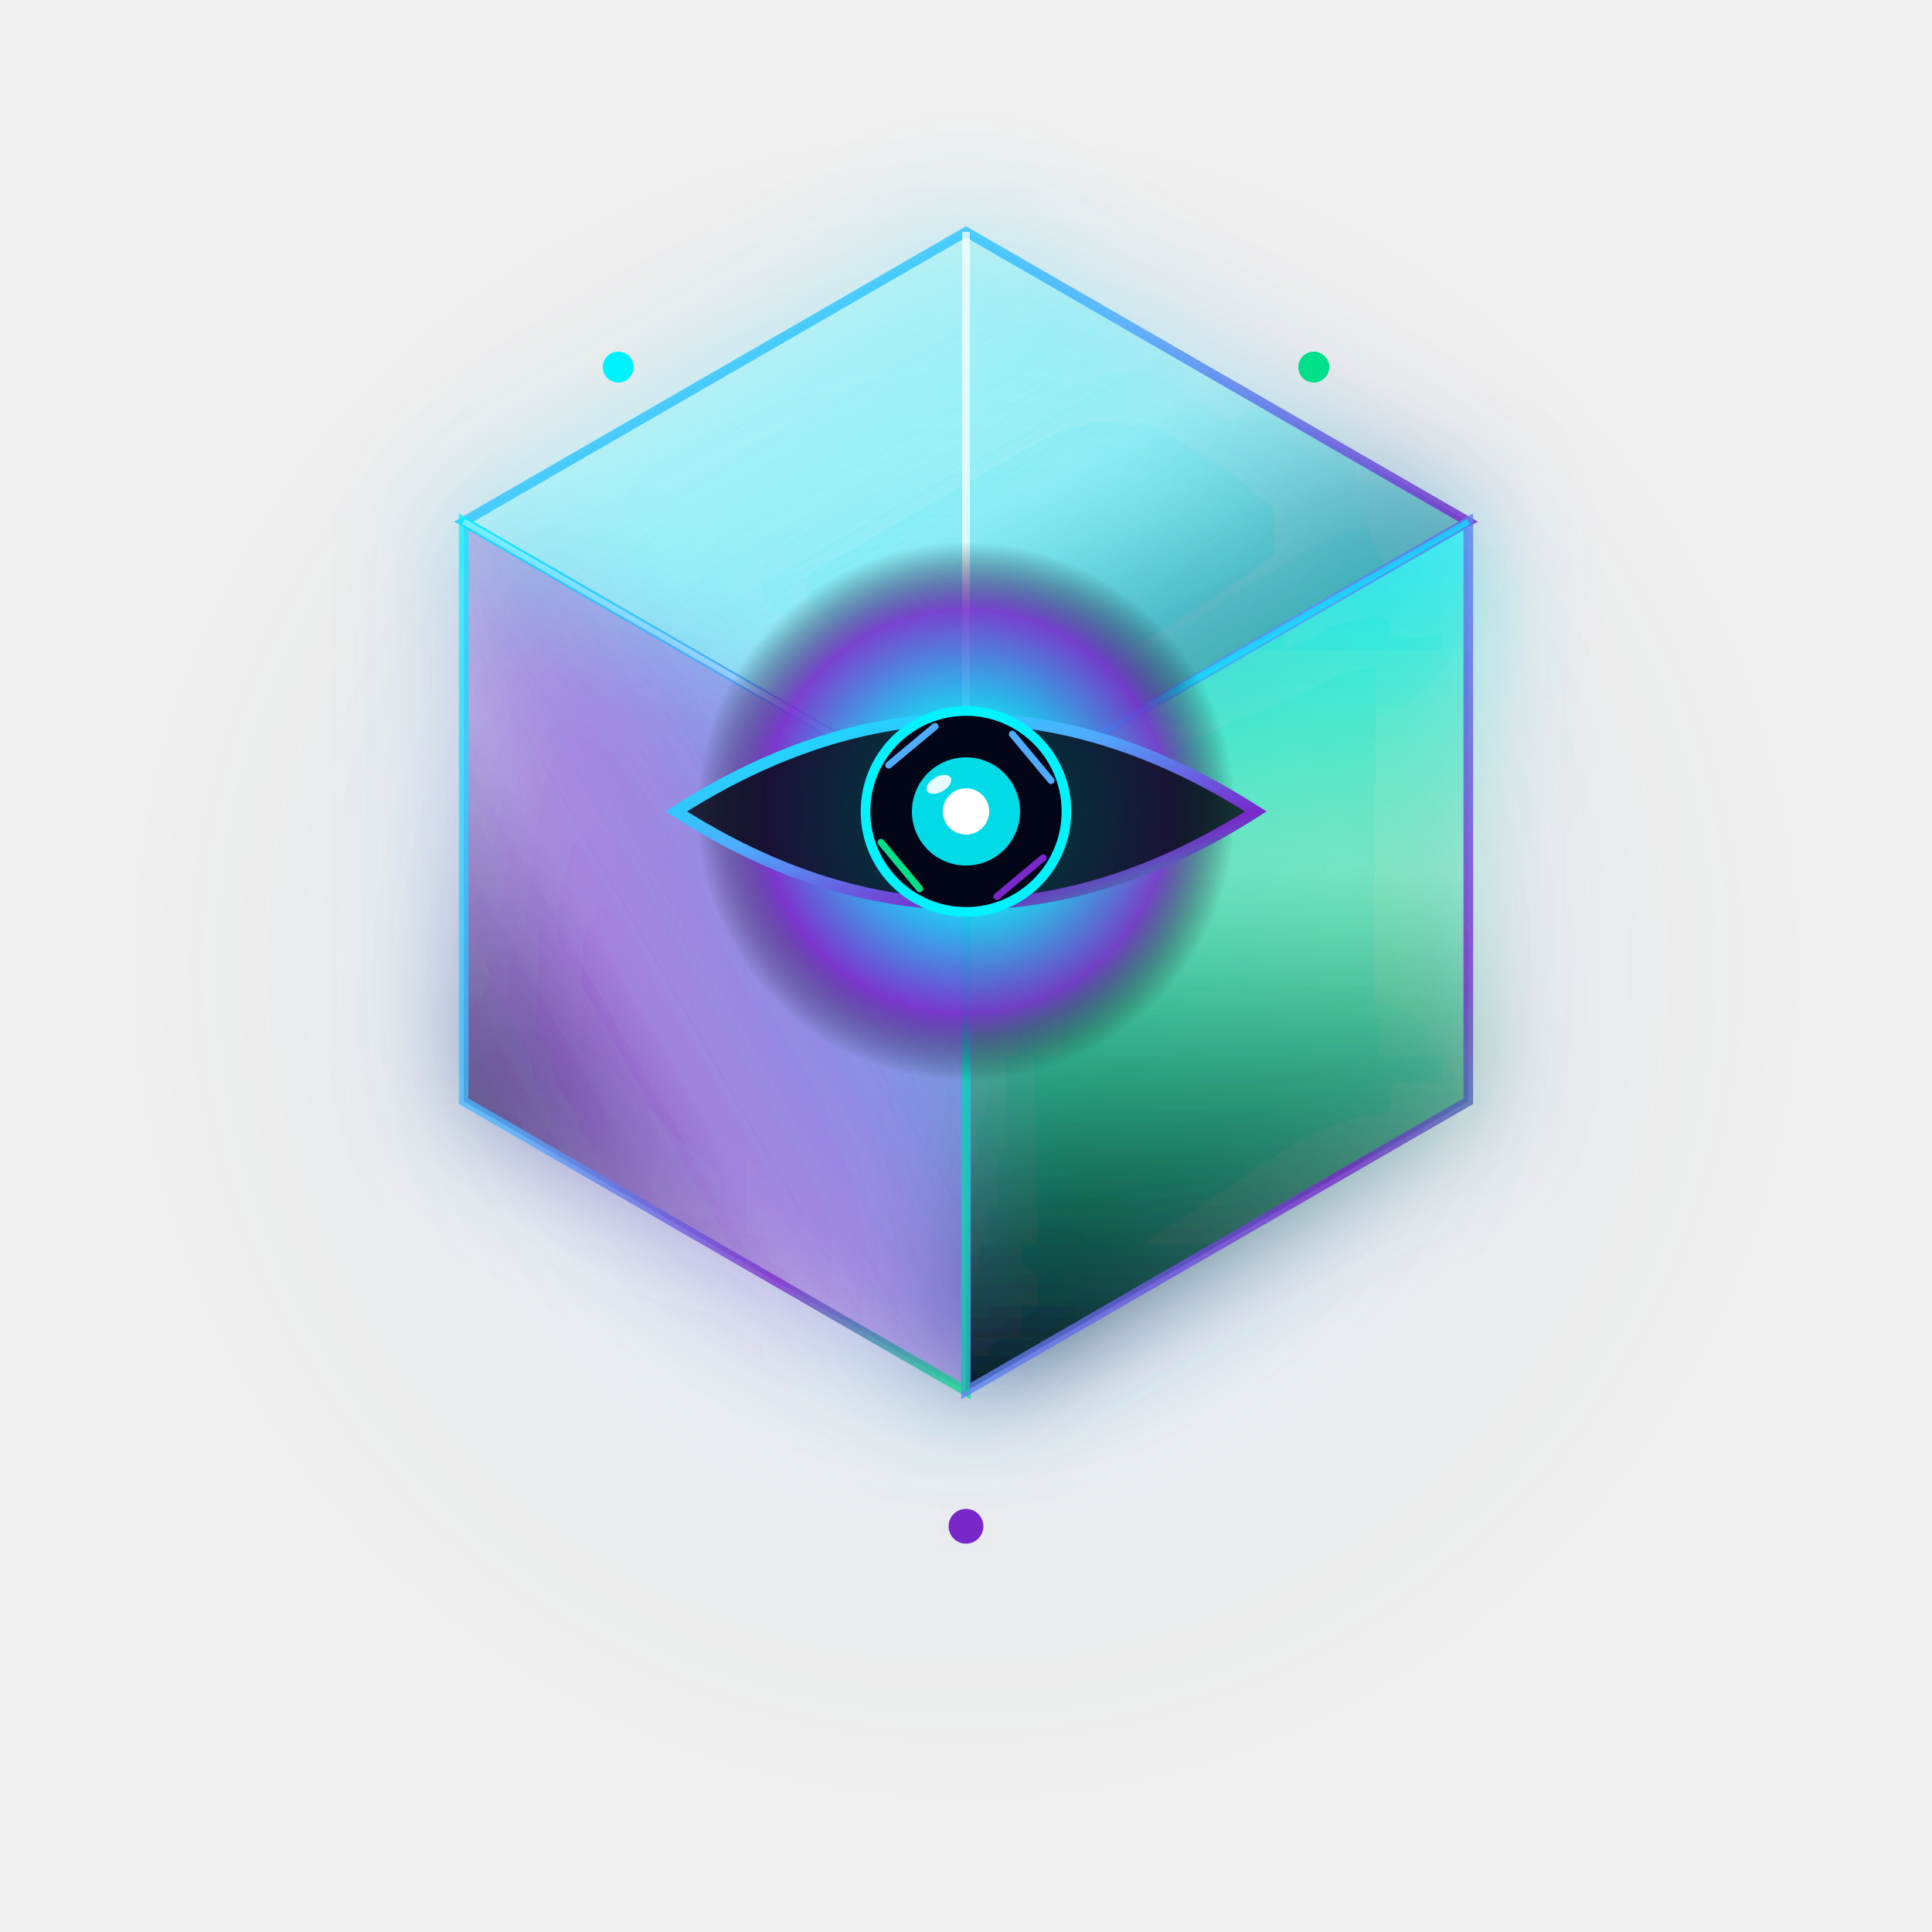
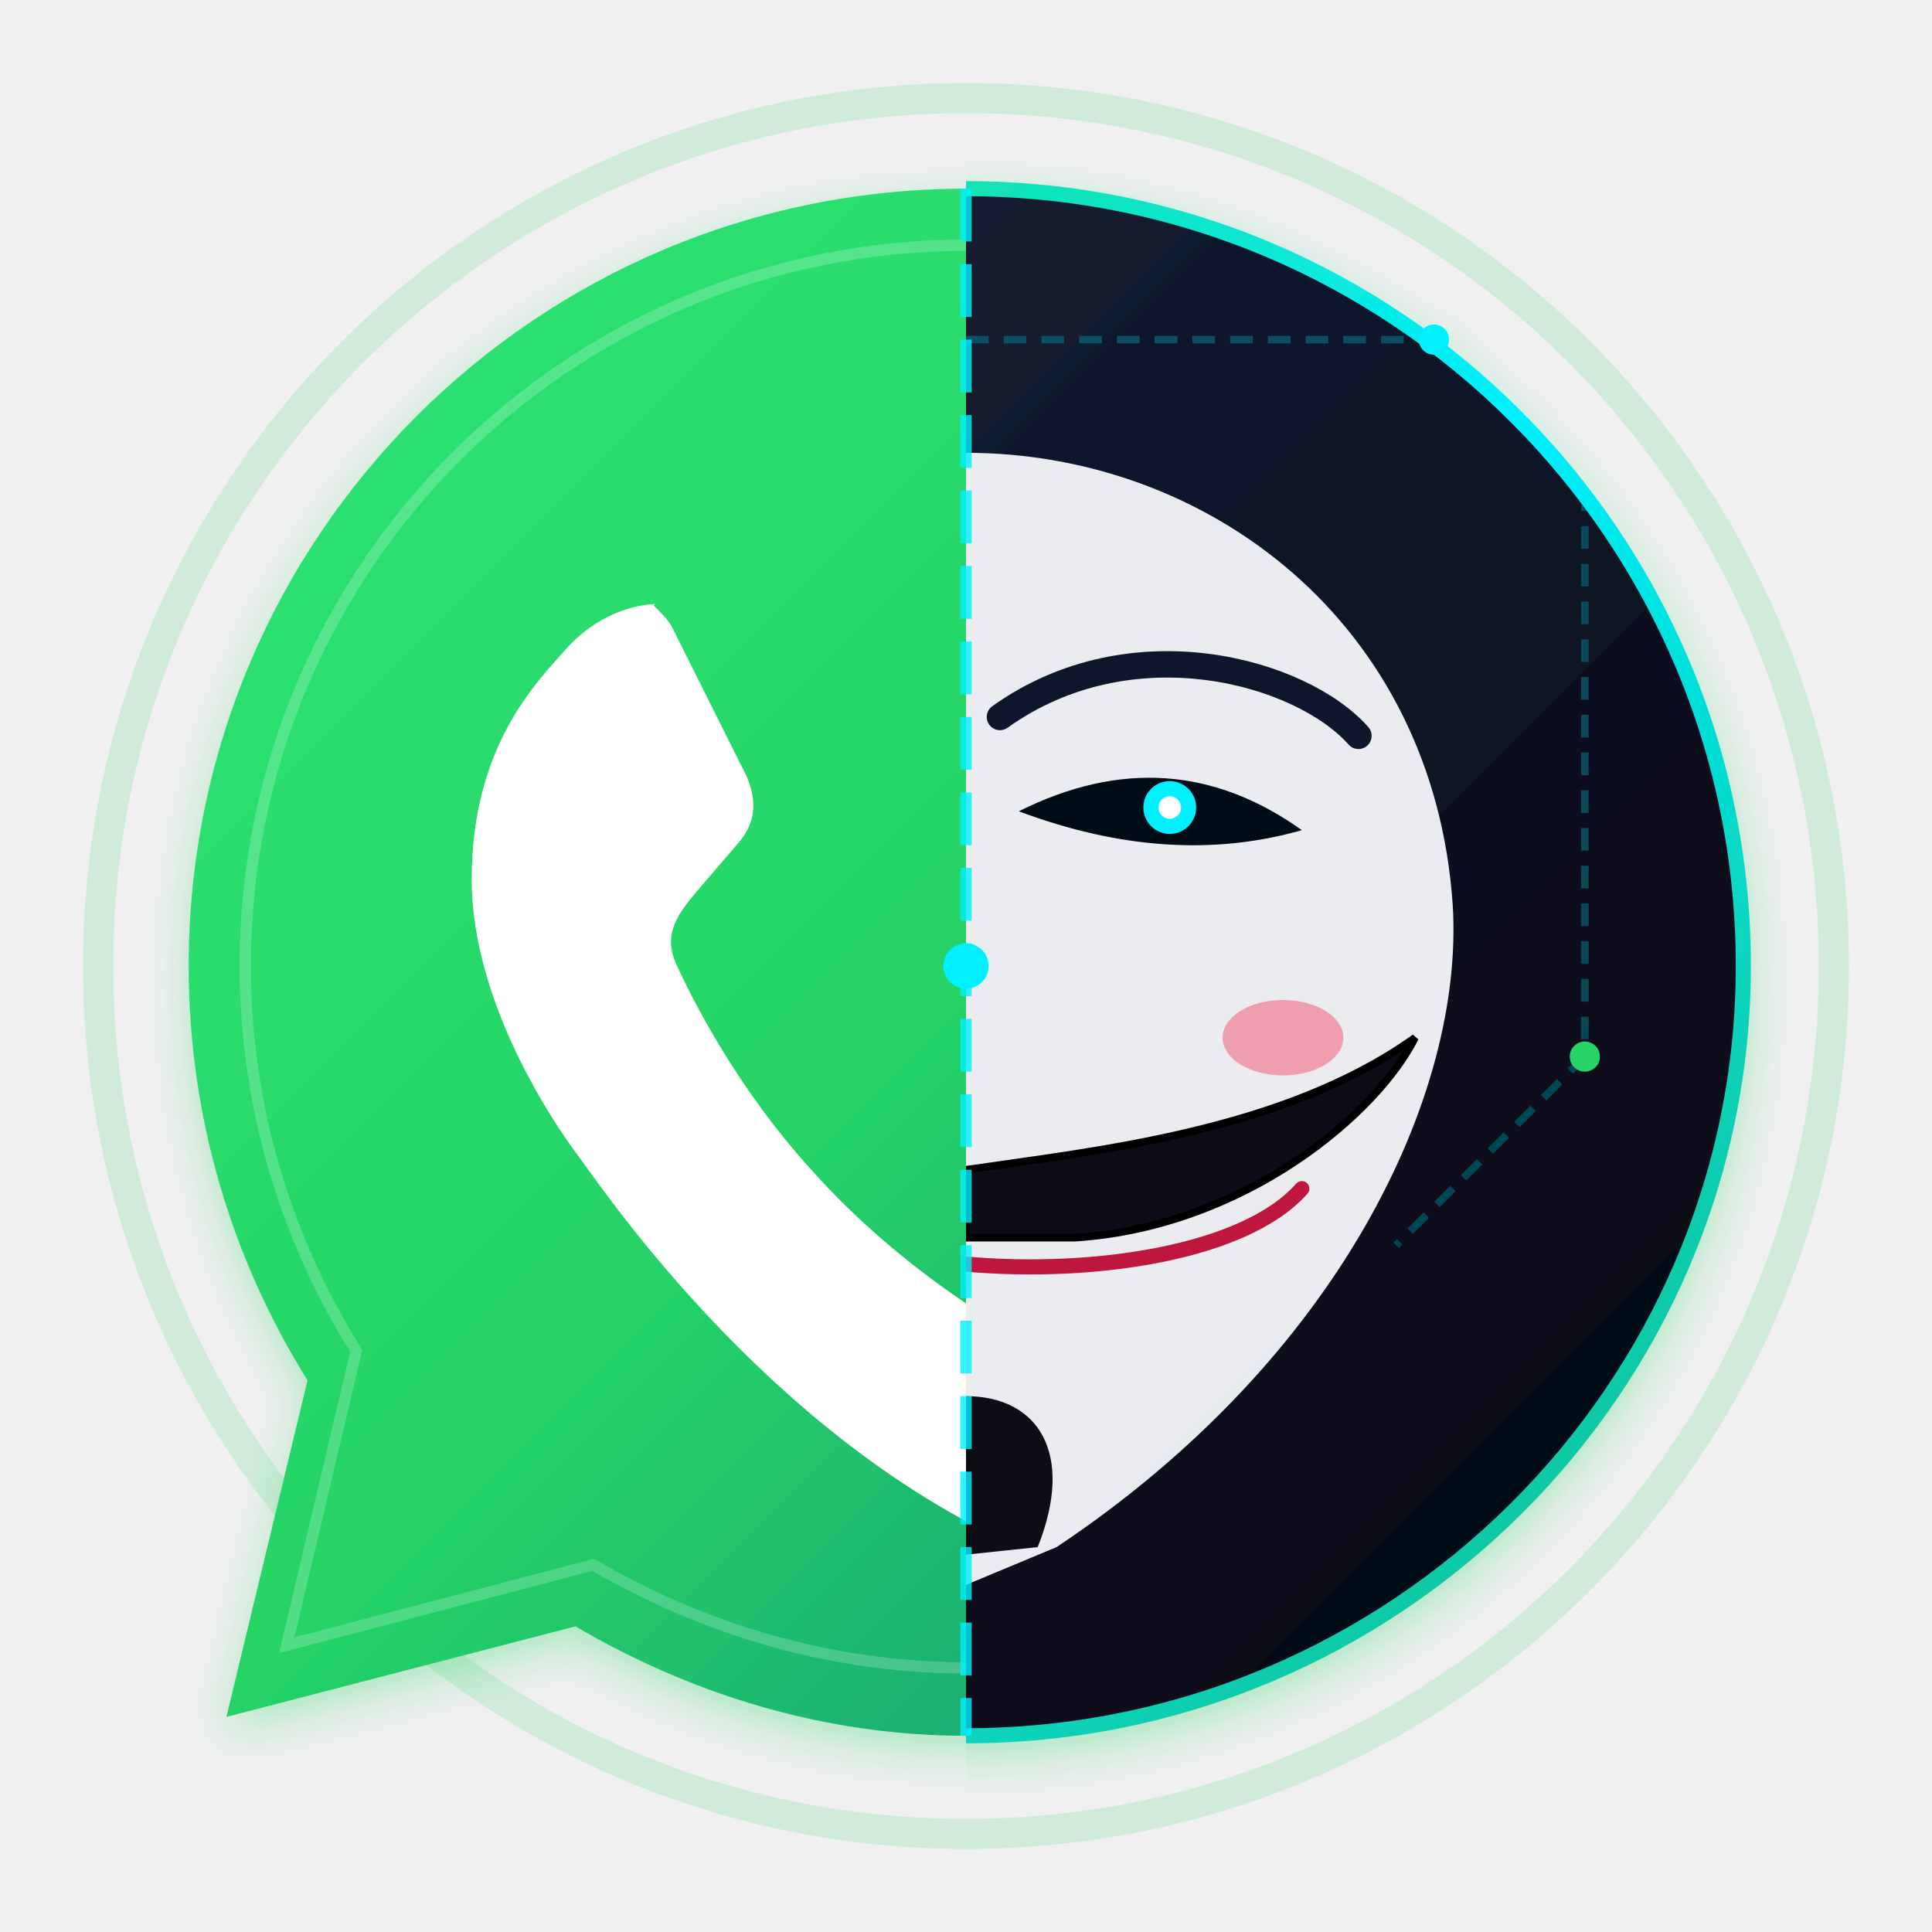
- <svg xmlns="http://www.w3.org/2000/svg" viewBox="0 0 500 500" width="100%" height="100%">
+ <svg xmlns="http://www.w3.org/2000/svg" viewBox="0 0 512 512" width="100%" height="100%">
  <defs>
-     <radialGradient id="bgGlow" cx="50%" cy="50%" r="50%">
-       <stop offset="0%" stop-color="#00f2fe" stop-opacity="0.3" />
-       <stop offset="60%" stop-color="#4facfe" stop-opacity="0.05" />
-       <stop offset="100%" stop-color="#000000" stop-opacity="0" />
-     </radialGradient>
-     <linearGradient id="glassFacet1" x1="0%" y1="0%" x2="100%" y2="100%">
-       <stop offset="0%" stop-color="#ffffff" stop-opacity="0.45" />
-       <stop offset="50%" stop-color="#00f2fe" stop-opacity="0.2" />
-       <stop offset="100%" stop-color="#020b1c" stop-opacity="0.75" />
+     <linearGradient id="waGradient" x1="0%" y1="0%" x2="100%" y2="100%">
+       <stop offset="0%" stop-color="#2fe675" />
+       <stop offset="50%" stop-color="#25d366" />
+       <stop offset="100%" stop-color="#128c7e" />
    </linearGradient>
-     <linearGradient id="glassFacet2" x1="100%" y1="0%" x2="0%" y2="100%">
-       <stop offset="0%" stop-color="#4facfe" stop-opacity="0.55" />
-       <stop offset="60%" stop-color="#7928ca" stop-opacity="0.3" />
-       <stop offset="100%" stop-color="#030712" stop-opacity="0.9" />
+     <linearGradient id="anonGradient" x1="0%" y1="0%" x2="100%" y2="100%">
+       <stop offset="0%" stop-color="#1e293b" />
+       <stop offset="40%" stop-color="#0f172a" />
+       <stop offset="100%" stop-color="#030712" />
    </linearGradient>
-     <linearGradient id="glassFacet3" x1="50%" y1="0%" x2="50%" y2="100%">
-       <stop offset="0%" stop-color="#00f2fe" stop-opacity="0.65" />
-       <stop offset="40%" stop-color="#00df89" stop-opacity="0.25" />
-       <stop offset="100%" stop-color="#040a17" stop-opacity="0.95" />
+     <linearGradient id="stealthRim" x1="0%" y1="0%" x2="100%" y2="100%">
+       <stop offset="0%" stop-color="#25d366" />
+       <stop offset="50%" stop-color="#00f0ff" />
+       <stop offset="100%" stop-color="#10b981" />
    </linearGradient>
-     <linearGradient id="neonRim" x1="0%" y1="0%" x2="100%" y2="100%">
-       <stop offset="0%" stop-color="#00f2fe" />
-       <stop offset="40%" stop-color="#4facfe" />
-       <stop offset="75%" stop-color="#7928ca" />
-       <stop offset="100%" stop-color="#00df89" />
-     </linearGradient>
-     <radialGradient id="irisGlow" cx="50%" cy="50%" r="50%">
-       <stop offset="0%" stop-color="#ffffff" />
-       <stop offset="30%" stop-color="#00f2fe" />
-       <stop offset="75%" stop-color="#7928ca" />
-       <stop offset="100%" stop-color="#000" stop-opacity="0" />
-     </radialGradient>
-     <filter id="neonShadow" x="-20%" y="-20%" width="140%" height="140%">
-       <feGaussianBlur stdDeviation="14" result="blur" />
-       <feComposite in="SourceGraphic" in2="blur" operator="over" />
+     <filter id="shadowFilter" x="-20%" y="-20%" width="140%" height="140%">
+       <feDropShadow dx="0" dy="12" stdDeviation="16" flood-color="#000000" flood-opacity="0.6" />
+       <feDropShadow dx="0" dy="4" stdDeviation="6" flood-color="#25d366" flood-opacity="0.35" />
    </filter>
+     <clipPath id="leftHalf">
+       <rect x="0" y="0" width="256" height="512" />
+     </clipPath>
+     <clipPath id="rightHalf">
+       <rect x="256" y="0" width="256" height="512" />
+     </clipPath>
  </defs>
-   <circle cx="250" cy="250" r="220" fill="url(#bgGlow)" />
-   <g filter="url(#neonShadow)">
-     <polygon points="250,60 380,135 250,210 120,135" fill="url(#glassFacet1)" stroke="url(#neonRim)" stroke-width="2.5" stroke-opacity="0.85" />
-     <polygon points="120,135 250,210 250,360 120,285" fill="url(#glassFacet2)" stroke="url(#neonRim)" stroke-width="2.5" stroke-opacity="0.75" />
-     <polygon points="250,210 380,135 380,285 250,360" fill="url(#glassFacet3)" stroke="url(#neonRim)" stroke-width="2.5" stroke-opacity="0.8" />
+   <circle cx="256" cy="256" r="230" fill="none" stroke="rgba(37, 211, 102, 0.15)" stroke-width="8" />
+   <g clip-path="url(#leftHalf)" filter="url(#shadowFilter)">
+     <path d="M 256,50 C 142.23,50 50,142.23 50,256 C 50,296.2 61.5,333.8 81.5,365.8 L 60,455 L 152.5,431 C 183.2,449 218.4,460 256,460 C 369.77,460 462,367.77 462,256 C 462,142.23 369.77,50 256,50 Z" fill="url(#waGradient)" />
+     <path d="M 256,65 C 150.5,65 65,150.5 65,256 C 65,293.4 75.8,328.2 94.4,358 L 76,436 L 157.2,414.7 C 186,431.5 219.7,442 256,442 C 361.5,442 447,356.5 447,256 C 447,150.5 361.5,65 256,65 Z" fill="none" stroke="rgba(255,255,255,0.2)" stroke-width="3" />
+     <path d="M 175,160 C 168,160 158,163 150,172 C 142,181 125,198 125,233 C 125,268 150,302 153,306 C 157,311 202,380 270,410 C 326,434 338,429 350,428 C 362,427 388,412 393,398 C 398,384 398,371 397,369 C 395,366 390,363 381,359 L 340,339 C 331,335 324,334 318,343 L 305,359 C 300,365 292,366 285,362 C 270,355 240,338 215,310 C 195,288 183,264 179,255 C 176,248 179,243 184,237 L 196,223 C 201,217 200,211 198,206 L 178,166 C 175,161 171,160 175,160 Z" fill="#ffffff" />
  </g>
-   <line x1="250" y1="60" x2="250" y2="210" stroke="#ffffff" stroke-width="2" stroke-opacity="0.7" />
-   <line x1="120" y1="135" x2="250" y2="210" stroke="#ffffff" stroke-width="1.5" stroke-opacity="0.4" />
-   <line x1="380" y1="135" x2="250" y2="210" stroke="#00f2fe" stroke-width="1.5" stroke-opacity="0.6" />
-   <line x1="250" y1="210" x2="250" y2="360" stroke="#00df89" stroke-width="2" stroke-opacity="0.5" />
-   <circle cx="250" cy="210" r="70" fill="url(#irisGlow)" opacity="0.85" />
-   <g transform="translate(250, 210)">
-     <path d="M -75,0 Q 0,-48 75,0 Q 0,48 -75,0 Z" fill="rgba(4, 9, 20, 0.82)" stroke="url(#neonRim)" stroke-width="3" />
-     <circle cx="0" cy="0" r="26" fill="#020617" stroke="#00f2fe" stroke-width="2.5" />
-     <circle cx="0" cy="0" r="14" fill="#00f2fe" opacity="0.9" />
-     <circle cx="0" cy="0" r="6" fill="#ffffff" />
-     <line x1="-20" y1="-12" x2="-8" y2="-22" stroke="#4facfe" stroke-width="1.8" stroke-linecap="round" />
-     <line x1="12" y1="-20" x2="22" y2="-8" stroke="#4facfe" stroke-width="1.8" stroke-linecap="round" />
-     <line x1="20" y1="12" x2="8" y2="22" stroke="#7928ca" stroke-width="1.8" stroke-linecap="round" />
-     <line x1="-12" y1="20" x2="-22" y2="8" stroke="#00df89" stroke-width="1.8" stroke-linecap="round" />
-     <ellipse cx="-7" cy="-7" rx="3.5" ry="2" fill="#ffffff" opacity="0.9" transform="rotate(-30 -7 -7)" />
+   <g clip-path="url(#rightHalf)" filter="url(#shadowFilter)">
+     <path d="M 256,50 C 142.23,50 50,142.23 50,256 C 50,296.2 61.5,333.8 81.5,365.8 L 60,455 L 152.5,431 C 183.2,449 218.4,460 256,460 C 369.77,460 462,367.77 462,256 C 462,142.23 369.77,50 256,50 Z" fill="url(#anonGradient)" stroke="url(#stealthRim)" stroke-width="4" />
+     <path d="M 256,90 L 380,90 L 420,130 L 420,280 L 370,330" fill="none" stroke="rgba(0, 240, 255, 0.25)" stroke-width="2" stroke-dasharray="6,4" />
+     <circle cx="380" cy="90" r="4" fill="#00f0ff" />
+     <circle cx="420" cy="280" r="4" fill="#25d366" />
+     <path d="M 256,120 C 320,120 380,165 385,240 C 388,290 355,360 280,410 L 256,420 Z" fill="#f8fafc" opacity="0.94" />
+     <ellipse cx="340" cy="275" rx="16" ry="10" fill="#f43f5e" opacity="0.45" />
+     <path d="M 265,190 C 300,165 345,178 360,195" fill="none" stroke="#0f172a" stroke-width="7" stroke-linecap="round" />
+     <path d="M 270,215 Q 310,195 345,220 Q 310,230 270,215 Z" fill="#030712" />
+     <circle cx="310" cy="214" r="7" fill="#00f0ff" />
+     <circle cx="310" cy="214" r="3" fill="#ffffff" />
+     <path d="M 256,310 C 290,305 340,300 375,275 C 365,295 330,325 285,328 L 256,328 Z" fill="#090d16" stroke="#000000" stroke-width="2" />
+     <path d="M 256,370 C 275,370 285,385 275,410 L 256,412 Z" fill="#090d16" />
+     <path d="M 256,335 C 290,338 330,332 345,315" fill="none" stroke="#be123c" stroke-width="4" stroke-linecap="round" />
  </g>
-   <circle cx="160" cy="95" r="4" fill="#00f2fe" filter="url(#neonShadow)" />
-   <circle cx="340" cy="95" r="4" fill="#00df89" filter="url(#neonShadow)" />
-   <circle cx="250" cy="395" r="4.5" fill="#7928ca" filter="url(#neonShadow)" />
+   <line x1="256" y1="50" x2="256" y2="460" stroke="#00f0ff" stroke-width="3" stroke-dasharray="14,6" opacity="0.8" />
+   <circle cx="256" cy="256" r="6" fill="#00f0ff" />
</svg>
